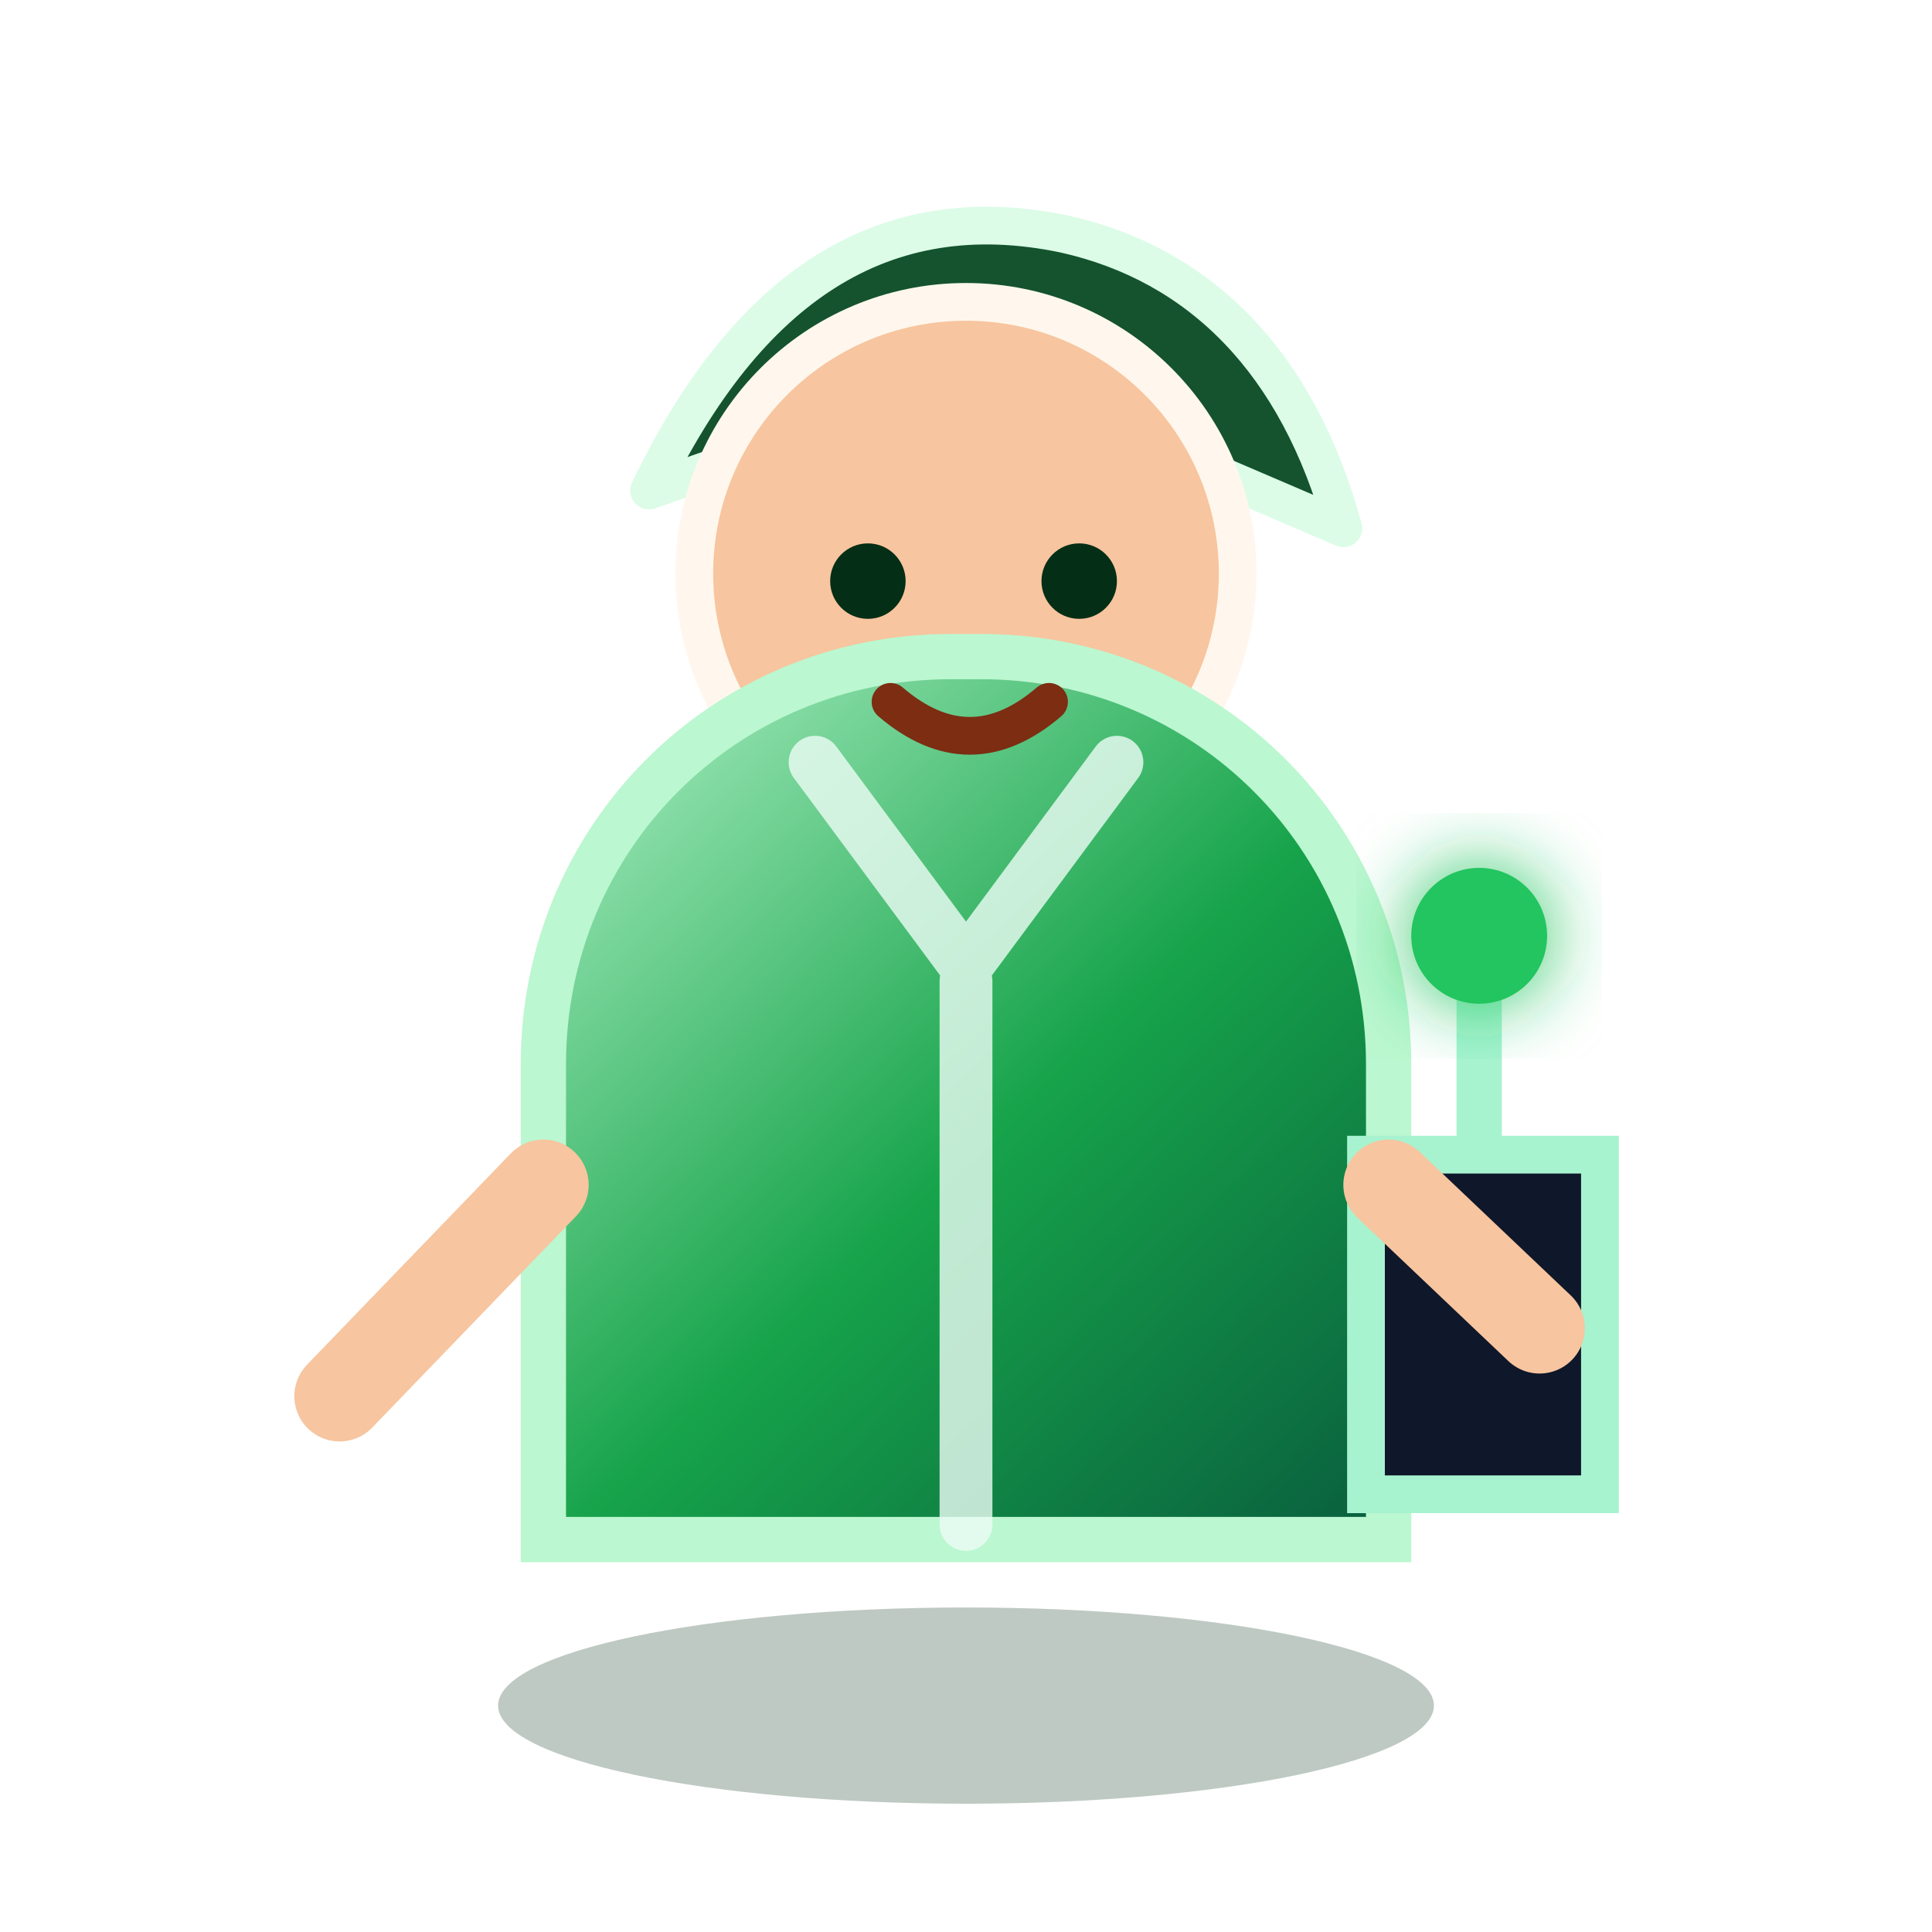
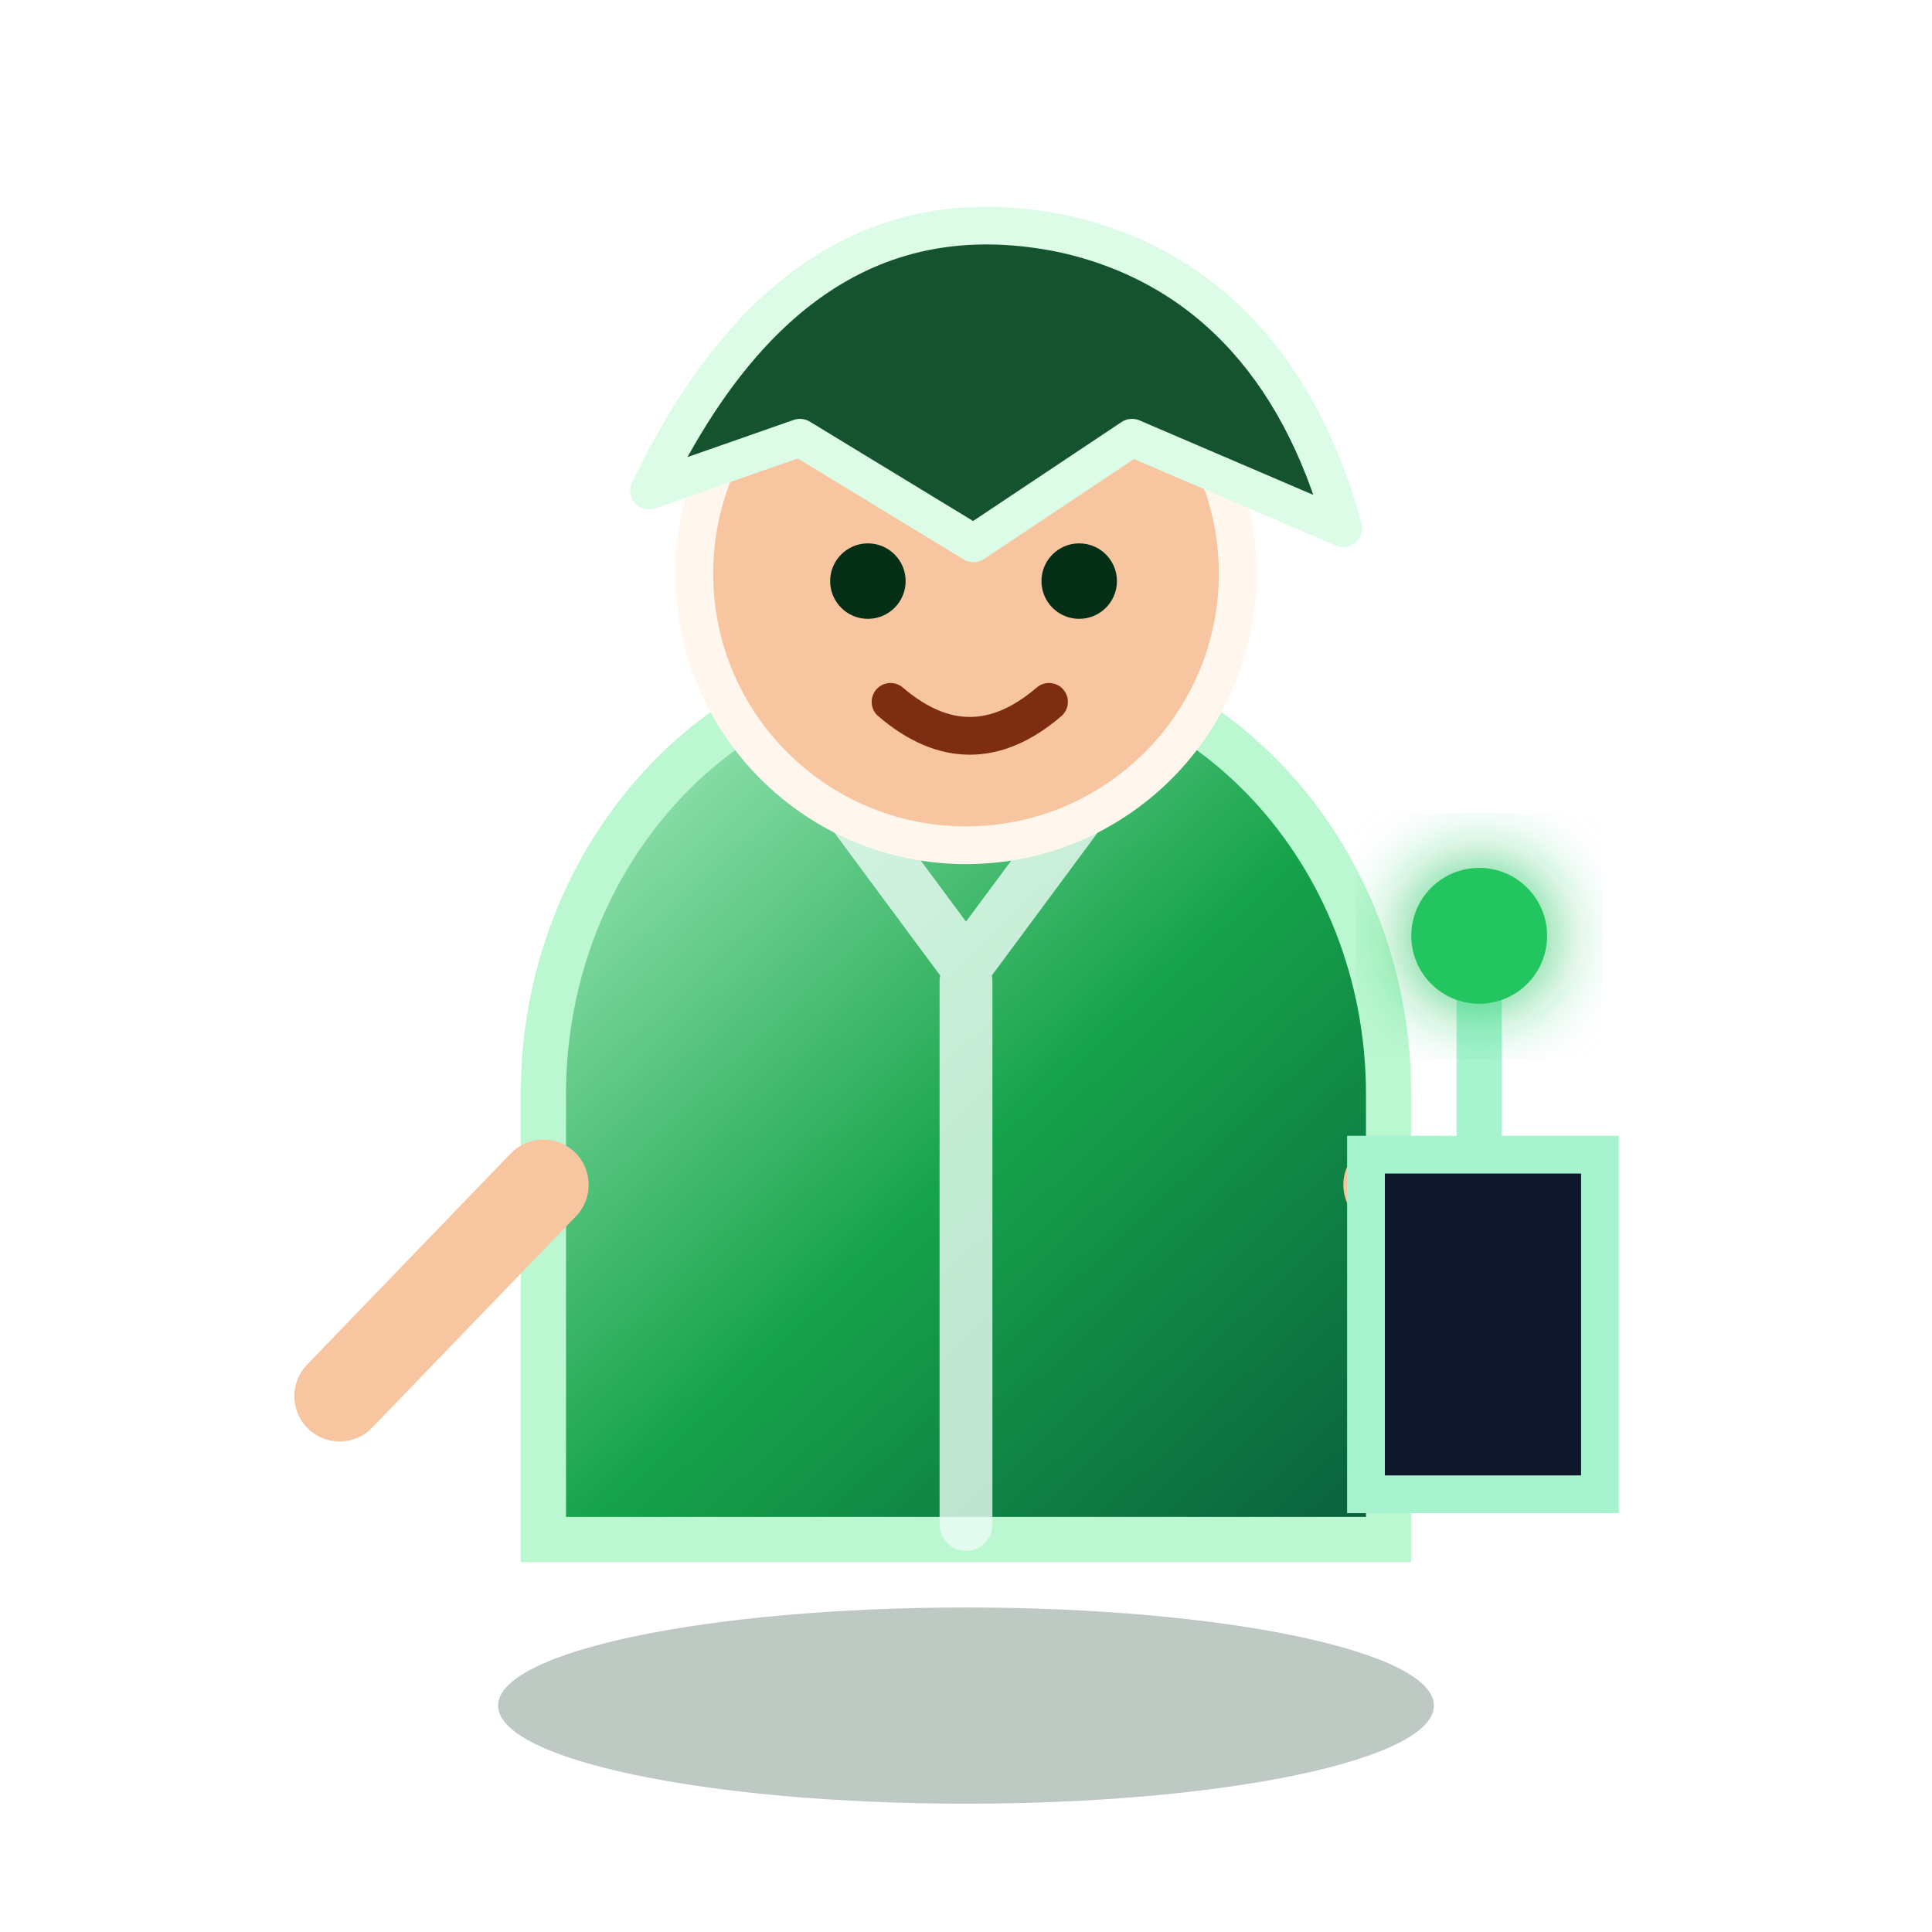
<svg xmlns="http://www.w3.org/2000/svg" viewBox="0 0 256 256" role="img" aria-labelledby="title desc">
  <defs>
    <linearGradient id="coat" x1="66" y1="87" x2="191" y2="220" gradientUnits="userSpaceOnUse">
      <stop stop-color="#bbf7d0" />
      <stop offset="0.5" stop-color="#16a34a" />
      <stop offset="1" stop-color="#064e3b" />
    </linearGradient>
    <filter id="glow" x="-40%" y="-40%" width="180%" height="180%">
      <feGaussianBlur stdDeviation="5" result="b" />
      <feMerge>
        <feMergeNode in="b" />
        <feMergeNode in="SourceGraphic" />
      </feMerge>
    </filter>
  </defs>
  <ellipse cx="128" cy="226" rx="62" ry="13" fill="#052e16" opacity="0.26" />
+   <path d="M72 145c0-32 24-58 54-58h4c30 0 54 26 54 58v59H72v-59Z" fill="url(#coat)" stroke="#bbf7d0" stroke-width="6" />
+   <path d="M108 101 128 128l20-27M128 130v72" fill="none" stroke="#ecfdf5" stroke-width="7" stroke-linecap="round" stroke-linejoin="round" opacity="0.8" />
+   <path d="M72 157 45 185M184 157l20 19" stroke="#f7c59f" stroke-width="12" stroke-linecap="round" />
+   <path d="M181 153h31v45h-31z" fill="#0f172a" stroke="#a7f3d0" stroke-width="5" />
+   <path d="M196 151v-20" stroke="#a7f3d0" stroke-width="6" stroke-linecap="round" />
+   <circle cx="196" cy="124" r="9" fill="#22c55e" filter="url(#glow)" />
+   <circle cx="128" cy="76" r="36" fill="#f7c59f" stroke="#fff7ed" stroke-width="5" />
  <path d="M86 65c13-27 31-39 55-34 18 4 31 17 37 39l-28-12-21 14-23-14-20 7Z" fill="#14532d" stroke="#dcfce7" stroke-width="5" stroke-linejoin="round" />
-   <circle cx="128" cy="76" r="36" fill="#f7c59f" stroke="#fff7ed" stroke-width="5" />
-   <path d="M72 141c0-30 24-54 54-54h4c30 0 54 24 54 54v63H72v-63Z" fill="url(#coat)" stroke="#bbf7d0" stroke-width="6" />
-   <path d="M108 101 128 128l20-27M128 130v72" fill="none" stroke="#ecfdf5" stroke-width="7" stroke-linecap="round" stroke-linejoin="round" opacity="0.8" />
  <circle cx="115" cy="77" r="5" fill="#052e16" />
  <circle cx="143" cy="77" r="5" fill="#052e16" />
  <path d="M118 93c7 6 14 6 21 0" fill="none" stroke="#7c2d12" stroke-width="5" stroke-linecap="round" />
-   <path d="M181 153h31v45h-31z" fill="#0f172a" stroke="#a7f3d0" stroke-width="5" />
-   <path d="M196 151v-20" stroke="#a7f3d0" stroke-width="6" stroke-linecap="round" />
-   <circle cx="196" cy="124" r="9" fill="#22c55e" filter="url(#glow)" />
-   <path d="M72 157 45 185M184 157l20 19" stroke="#f7c59f" stroke-width="12" stroke-linecap="round" />
</svg>
